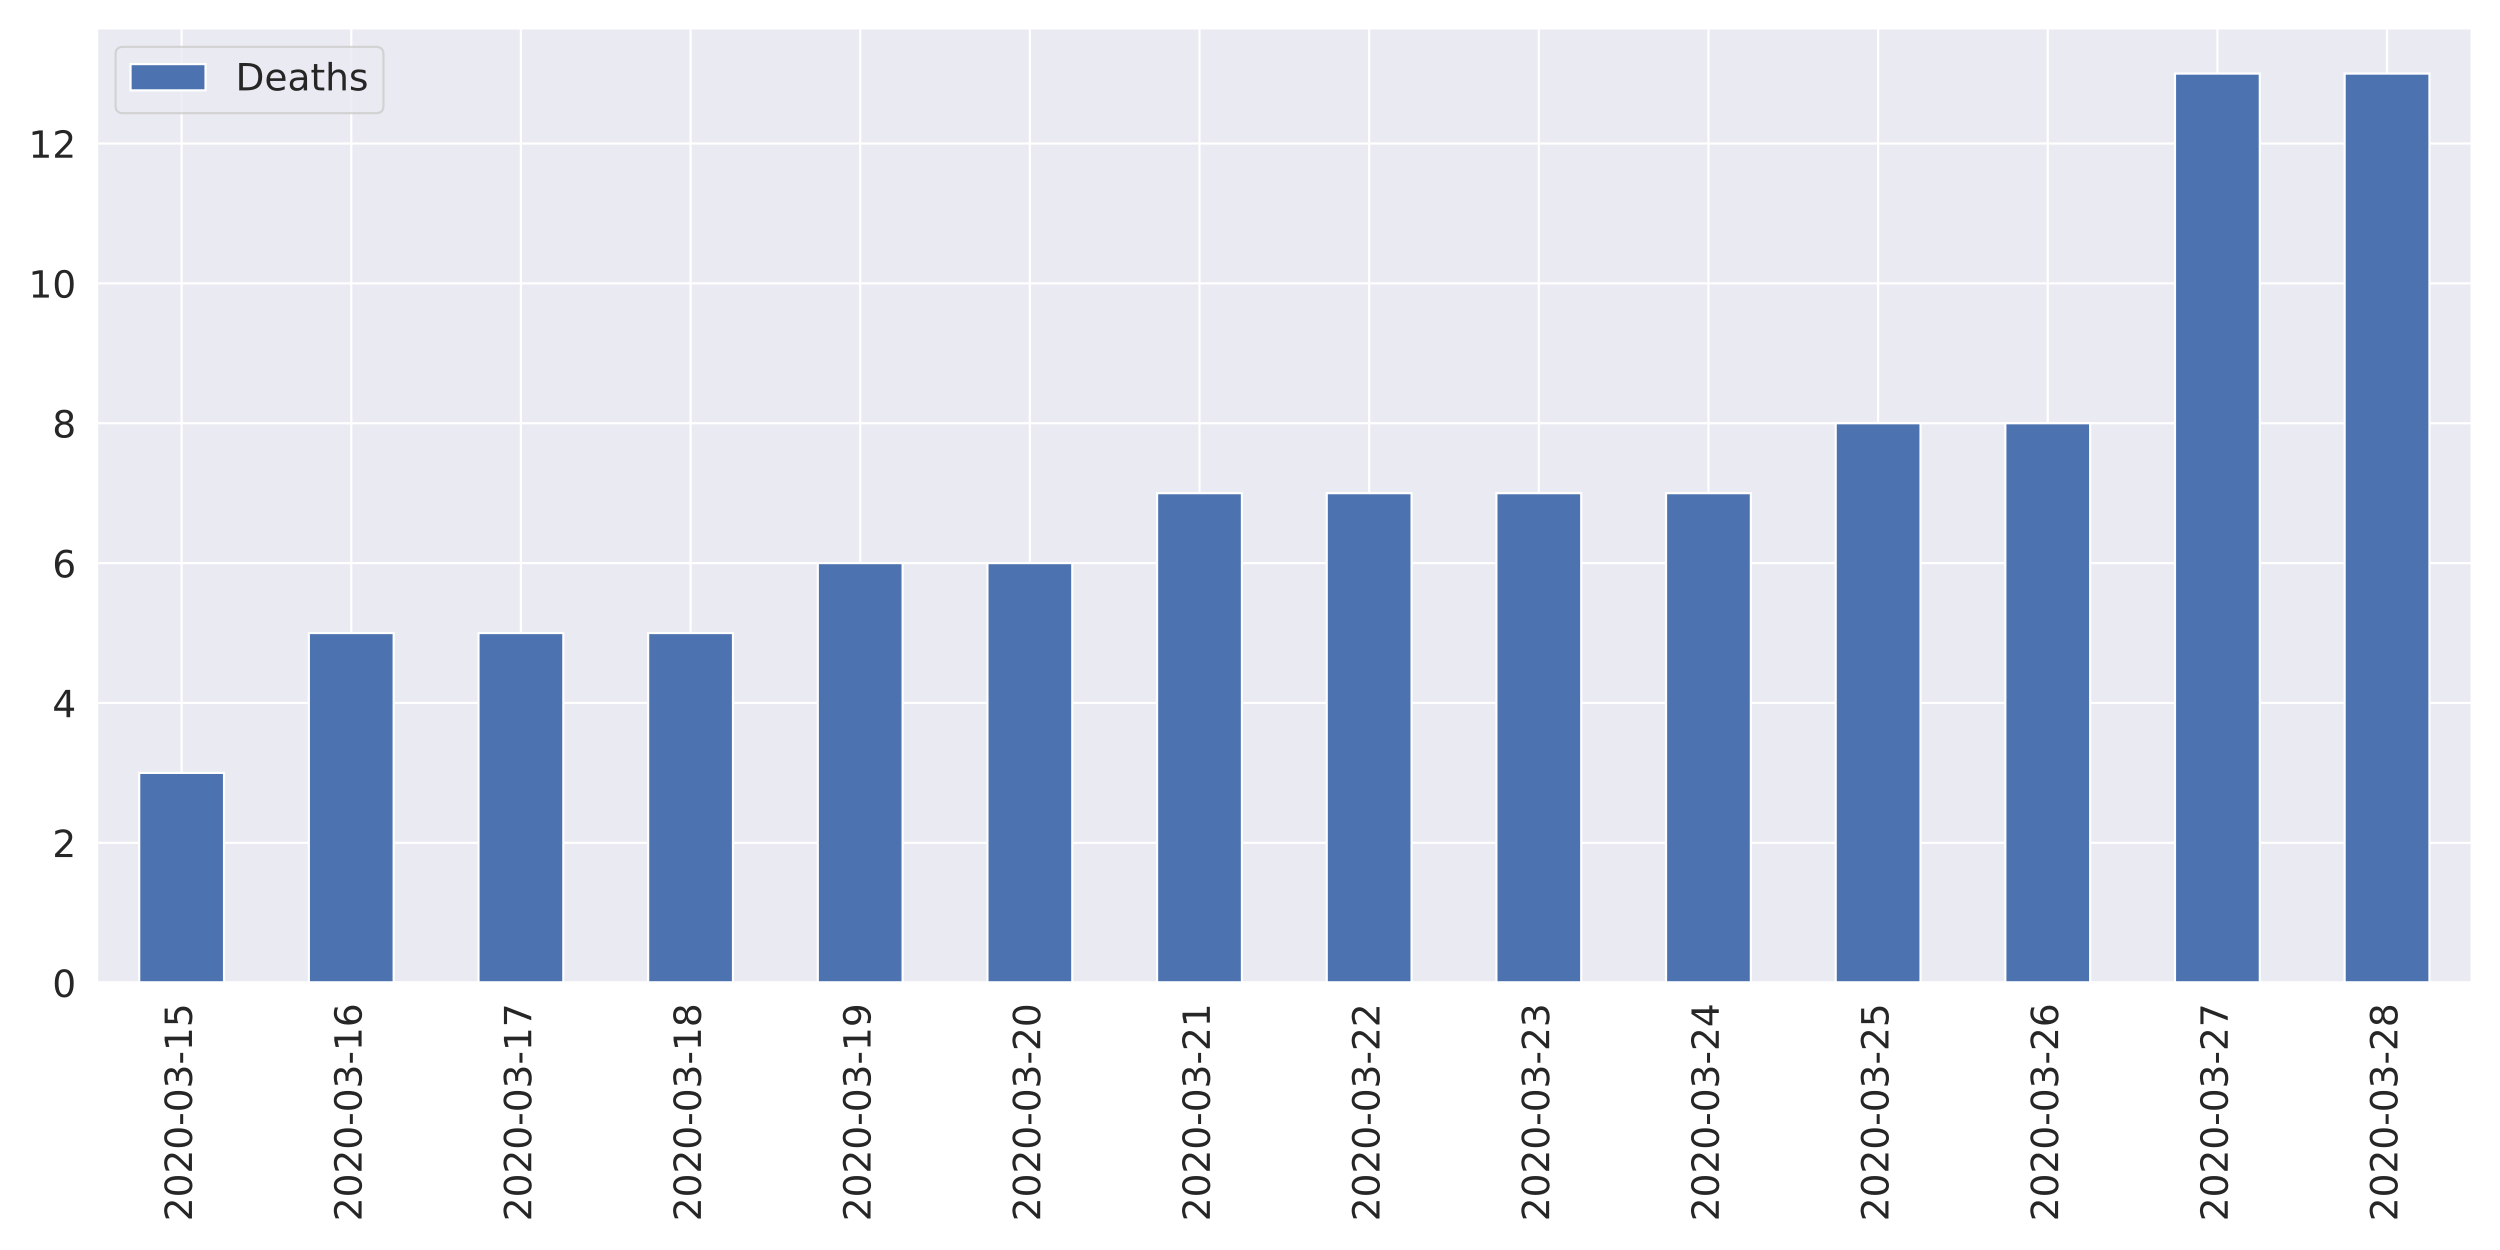
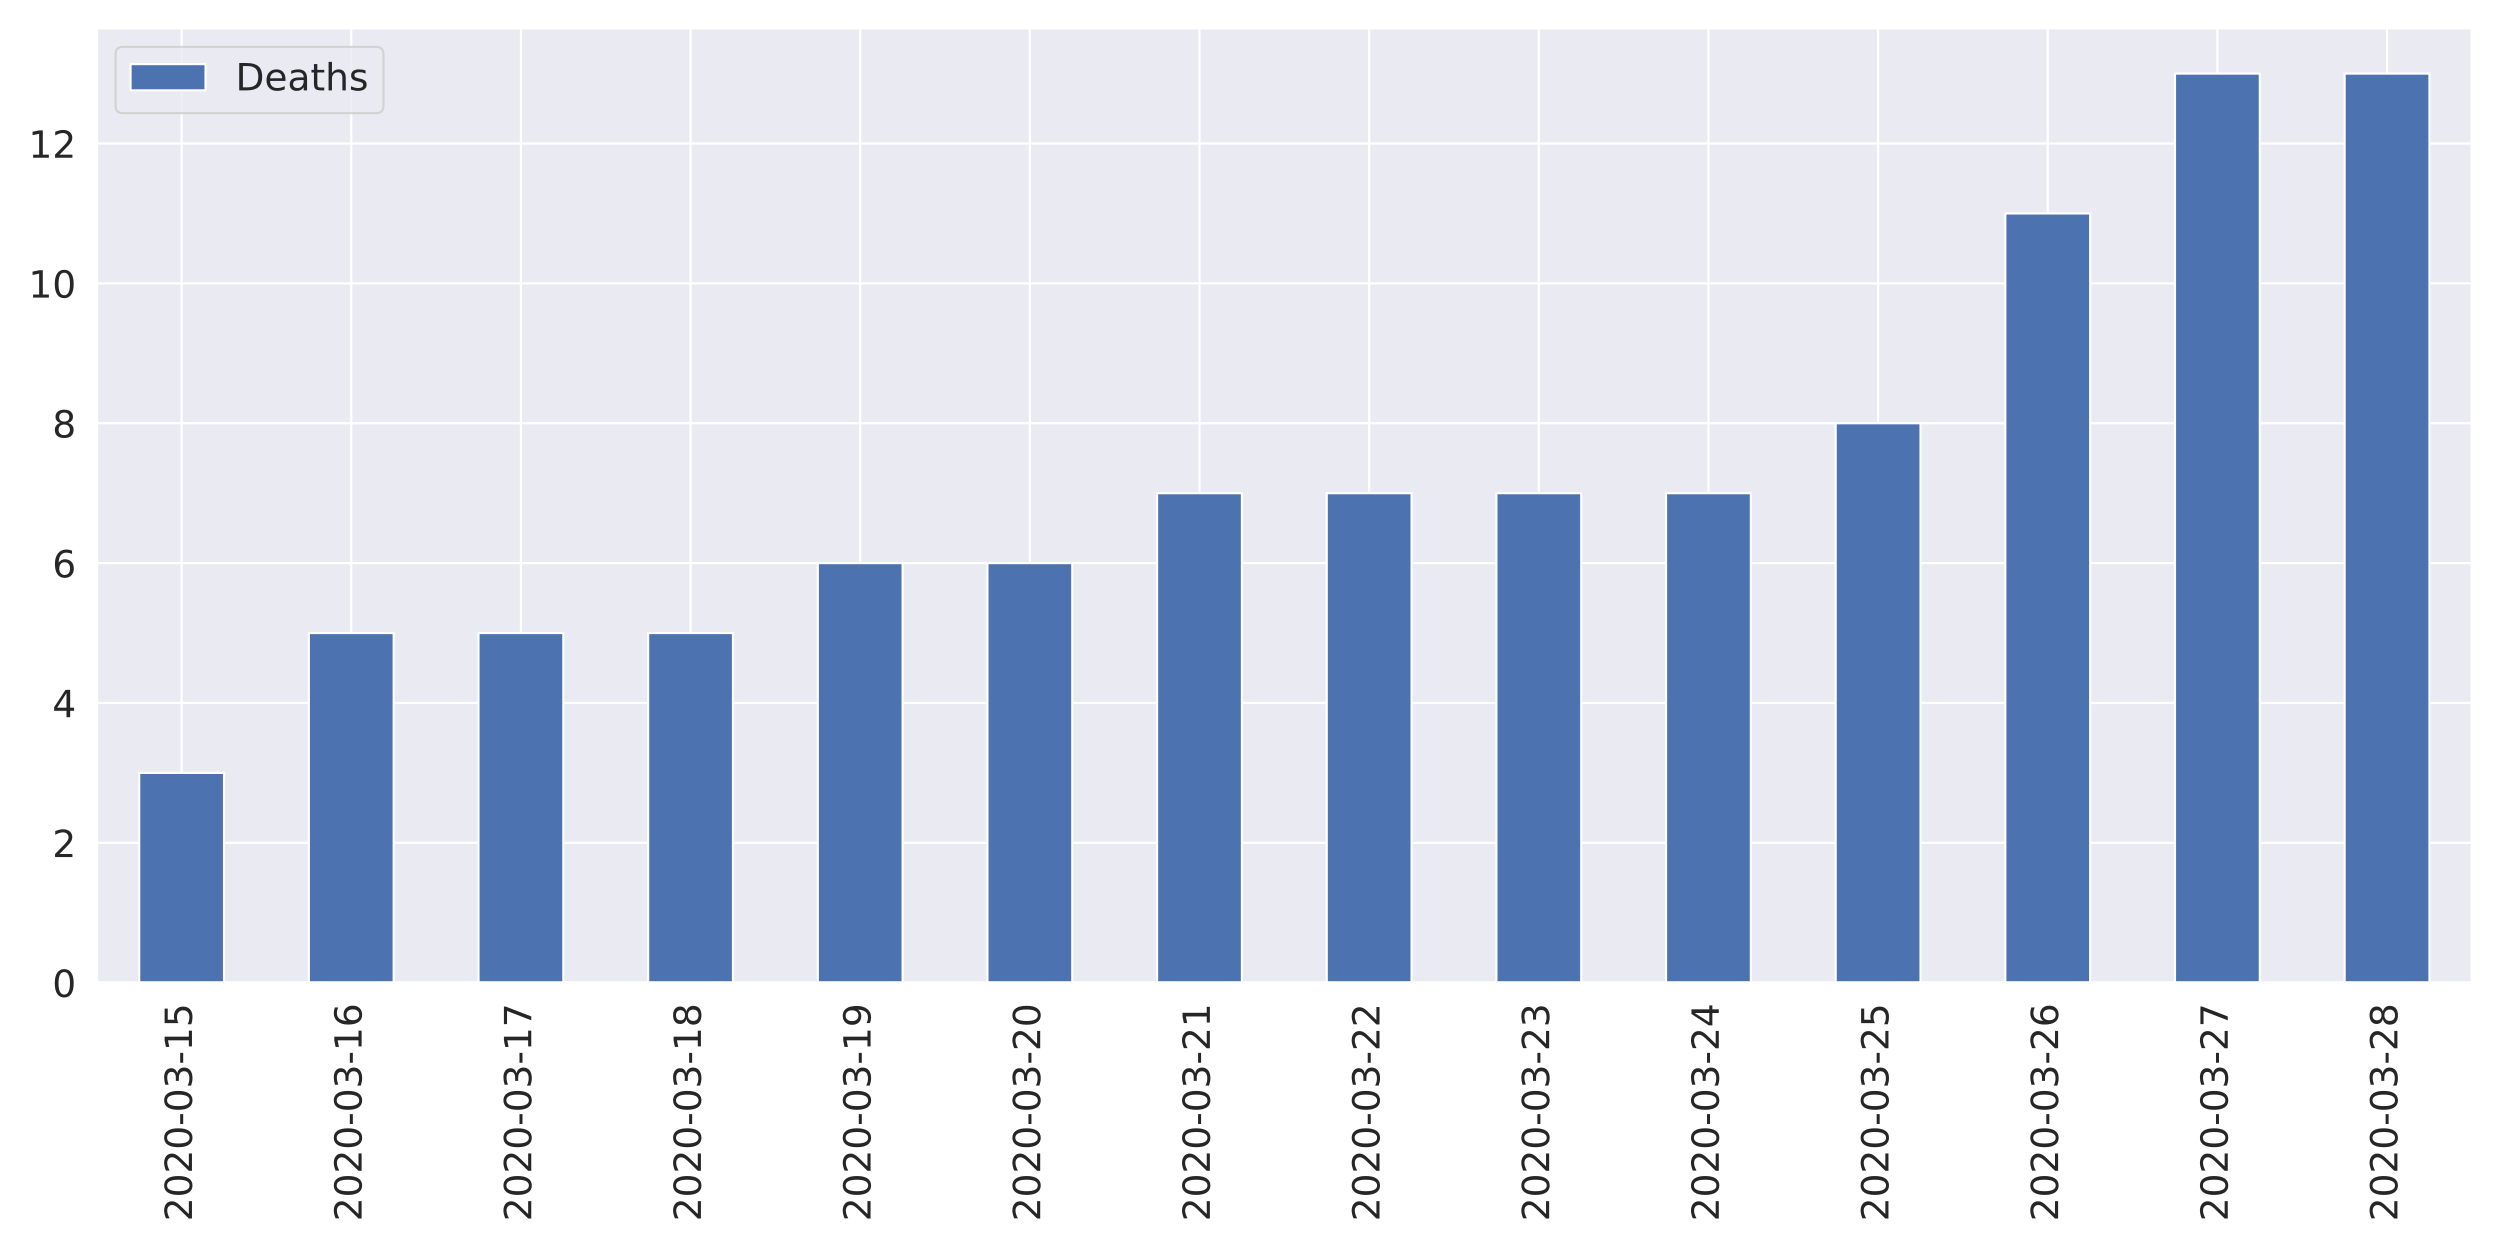
<svg xmlns="http://www.w3.org/2000/svg" xmlns:xlink="http://www.w3.org/1999/xlink" height="576pt" version="1.1" viewBox="0 0 1152 576" width="1152pt">
  <defs>
    <style type="text/css">
*{stroke-linecap:butt;stroke-linejoin:round;}
  </style>
  </defs>
  <g id="figure_1">
    <g id="patch_1">
      <path d="M 0 576  L 1152 576  L 1152 0  L 0 0  z " style="fill:#ffffff;" />
    </g>
    <g id="axes_1">
      <g id="patch_2">
        <path d="M 44.6 452.83  L 1139.04 452.83  L 1139.04 12.96  L 44.6 12.96  z " style="fill:#eaeaf2;" />
      </g>
      <g id="matplotlib.axis_1">
        <g id="xtick_1">
          <g id="line2d_1">
            <path clip-path="url(#pf73f8ee75b)" d="M 83.687 452.83  L 83.687 12.96  " style="fill:none;stroke:#ffffff;stroke-linecap:round;" />
          </g>
          <g id="text_1">
            <defs>
              <path d="M 19.188 8.297  L 53.609 8.297  L 53.609 0  L 7.328 0  L 7.328 8.297  Q 12.938 14.109 22.625 23.891  Q 32.328 33.688 34.812 36.531  Q 39.547 41.844 41.422 45.531  Q 43.312 49.219 43.312 52.781  Q 43.312 58.594 39.234 62.25  Q 35.156 65.922 28.609 65.922  Q 23.969 65.922 18.812 64.312  Q 13.672 62.703 7.812 59.422  L 7.812 69.391  Q 13.766 71.781 18.938 73  Q 24.125 74.219 28.422 74.219  Q 39.75 74.219 46.484 68.547  Q 53.219 62.891 53.219 53.422  Q 53.219 48.922 51.531 44.891  Q 49.859 40.875 45.406 35.406  Q 44.188 33.984 37.641 27.219  Q 31.109 20.453 19.188 8.297  z " id="DejaVuSans-50" />
              <path d="M 31.781 66.406  Q 24.172 66.406 20.328 58.906  Q 16.5 51.422 16.5 36.375  Q 16.5 21.391 20.328 13.891  Q 24.172 6.391 31.781 6.391  Q 39.453 6.391 43.281 13.891  Q 47.125 21.391 47.125 36.375  Q 47.125 51.422 43.281 58.906  Q 39.453 66.406 31.781 66.406  z M 31.781 74.219  Q 44.047 74.219 50.516 64.516  Q 56.984 54.828 56.984 36.375  Q 56.984 17.969 50.516 8.266  Q 44.047 -1.422 31.781 -1.422  Q 19.531 -1.422 13.062 8.266  Q 6.594 17.969 6.594 36.375  Q 6.594 54.828 13.062 64.516  Q 19.531 74.219 31.781 74.219  z " id="DejaVuSans-48" />
              <path d="M 4.891 31.391  L 31.203 31.391  L 31.203 23.391  L 4.891 23.391  z " id="DejaVuSans-45" />
              <path d="M 40.578 39.312  Q 47.656 37.797 51.625 33  Q 55.609 28.219 55.609 21.188  Q 55.609 10.406 48.188 4.484  Q 40.766 -1.422 27.094 -1.422  Q 22.516 -1.422 17.656 -0.516  Q 12.797 0.391 7.625 2.203  L 7.625 11.719  Q 11.719 9.328 16.594 8.109  Q 21.484 6.891 26.812 6.891  Q 36.078 6.891 40.938 10.547  Q 45.797 14.203 45.797 21.188  Q 45.797 27.641 41.281 31.266  Q 36.766 34.906 28.719 34.906  L 20.219 34.906  L 20.219 43.016  L 29.109 43.016  Q 36.375 43.016 40.234 45.922  Q 44.094 48.828 44.094 54.297  Q 44.094 59.906 40.109 62.906  Q 36.141 65.922 28.719 65.922  Q 24.656 65.922 20.016 65.031  Q 15.375 64.156 9.812 62.312  L 9.812 71.094  Q 15.438 72.656 20.344 73.438  Q 25.25 74.219 29.594 74.219  Q 40.828 74.219 47.359 69.109  Q 53.906 64.016 53.906 55.328  Q 53.906 49.266 50.438 45.094  Q 46.969 40.922 40.578 39.312  z " id="DejaVuSans-51" />
              <path d="M 12.406 8.297  L 28.516 8.297  L 28.516 63.922  L 10.984 60.406  L 10.984 69.391  L 28.422 72.906  L 38.281 72.906  L 38.281 8.297  L 54.391 8.297  L 54.391 0  L 12.406 0  z " id="DejaVuSans-49" />
              <path d="M 10.797 72.906  L 49.516 72.906  L 49.516 64.594  L 19.828 64.594  L 19.828 46.734  Q 21.969 47.469 24.109 47.828  Q 26.266 48.188 28.422 48.188  Q 40.625 48.188 47.75 41.5  Q 54.891 34.812 54.891 23.391  Q 54.891 11.625 47.562 5.094  Q 40.234 -1.422 26.906 -1.422  Q 22.312 -1.422 17.547 -0.641  Q 12.797 0.141 7.719 1.703  L 7.719 11.625  Q 12.109 9.234 16.797 8.062  Q 21.484 6.891 26.703 6.891  Q 35.156 6.891 40.078 11.328  Q 45.016 15.766 45.016 23.391  Q 45.016 31 40.078 35.438  Q 35.156 39.891 26.703 39.891  Q 22.75 39.891 18.812 39.016  Q 14.891 38.141 10.797 36.281  z " id="DejaVuSans-53" />
            </defs>
            <g style="fill:#262626;" transform="translate(88.45534 562.7538)rotate(-90)scale(0.1728 -0.1728)">
              <use xlink:href="#DejaVuSans-50" />
              <use x="63.623" xlink:href="#DejaVuSans-48" />
              <use x="127.246" xlink:href="#DejaVuSans-50" />
              <use x="190.869" xlink:href="#DejaVuSans-48" />
              <use x="254.492" xlink:href="#DejaVuSans-45" />
              <use x="290.576" xlink:href="#DejaVuSans-48" />
              <use x="354.199" xlink:href="#DejaVuSans-51" />
              <use x="417.822" xlink:href="#DejaVuSans-45" />
              <use x="453.906" xlink:href="#DejaVuSans-49" />
              <use x="517.529" xlink:href="#DejaVuSans-53" />
            </g>
          </g>
        </g>
        <g id="xtick_2">
          <g id="line2d_2">
            <path clip-path="url(#pf73f8ee75b)" d="M 161.861 452.83  L 161.861 12.96  " style="fill:none;stroke:#ffffff;stroke-linecap:round;" />
          </g>
          <g id="text_2">
            <defs>
              <path d="M 33.016 40.375  Q 26.375 40.375 22.484 35.828  Q 18.609 31.297 18.609 23.391  Q 18.609 15.531 22.484 10.953  Q 26.375 6.391 33.016 6.391  Q 39.656 6.391 43.531 10.953  Q 47.406 15.531 47.406 23.391  Q 47.406 31.297 43.531 35.828  Q 39.656 40.375 33.016 40.375  z M 52.594 71.297  L 52.594 62.312  Q 48.875 64.062 45.094 64.984  Q 41.312 65.922 37.594 65.922  Q 27.828 65.922 22.672 59.328  Q 17.531 52.734 16.797 39.406  Q 19.672 43.656 24.016 45.922  Q 28.375 48.188 33.594 48.188  Q 44.578 48.188 50.953 41.516  Q 57.328 34.859 57.328 23.391  Q 57.328 12.156 50.688 5.359  Q 44.047 -1.422 33.016 -1.422  Q 20.359 -1.422 13.672 8.266  Q 6.984 17.969 6.984 36.375  Q 6.984 53.656 15.188 63.938  Q 23.391 74.219 37.203 74.219  Q 40.922 74.219 44.703 73.484  Q 48.484 72.75 52.594 71.297  z " id="DejaVuSans-54" />
            </defs>
            <g style="fill:#262626;" transform="translate(166.6296 562.7538)rotate(-90)scale(0.1728 -0.1728)">
              <use xlink:href="#DejaVuSans-50" />
              <use x="63.623" xlink:href="#DejaVuSans-48" />
              <use x="127.246" xlink:href="#DejaVuSans-50" />
              <use x="190.869" xlink:href="#DejaVuSans-48" />
              <use x="254.492" xlink:href="#DejaVuSans-45" />
              <use x="290.576" xlink:href="#DejaVuSans-48" />
              <use x="354.199" xlink:href="#DejaVuSans-51" />
              <use x="417.822" xlink:href="#DejaVuSans-45" />
              <use x="453.906" xlink:href="#DejaVuSans-49" />
              <use x="517.529" xlink:href="#DejaVuSans-54" />
            </g>
          </g>
        </g>
        <g id="xtick_3">
          <g id="line2d_3">
            <path clip-path="url(#pf73f8ee75b)" d="M 240.036 452.83  L 240.036 12.96  " style="fill:none;stroke:#ffffff;stroke-linecap:round;" />
          </g>
          <g id="text_3">
            <defs>
              <path d="M 8.203 72.906  L 55.078 72.906  L 55.078 68.703  L 28.609 0  L 18.312 0  L 43.219 64.594  L 8.203 64.594  z " id="DejaVuSans-55" />
            </defs>
            <g style="fill:#262626;" transform="translate(244.8039 562.7538)rotate(-90)scale(0.1728 -0.1728)">
              <use xlink:href="#DejaVuSans-50" />
              <use x="63.623" xlink:href="#DejaVuSans-48" />
              <use x="127.246" xlink:href="#DejaVuSans-50" />
              <use x="190.869" xlink:href="#DejaVuSans-48" />
              <use x="254.492" xlink:href="#DejaVuSans-45" />
              <use x="290.576" xlink:href="#DejaVuSans-48" />
              <use x="354.199" xlink:href="#DejaVuSans-51" />
              <use x="417.822" xlink:href="#DejaVuSans-45" />
              <use x="453.906" xlink:href="#DejaVuSans-49" />
              <use x="517.529" xlink:href="#DejaVuSans-55" />
            </g>
          </g>
        </g>
        <g id="xtick_4">
          <g id="line2d_4">
            <path clip-path="url(#pf73f8ee75b)" d="M 318.21 452.83  L 318.21 12.96  " style="fill:none;stroke:#ffffff;stroke-linecap:round;" />
          </g>
          <g id="text_4">
            <defs>
              <path d="M 31.781 34.625  Q 24.75 34.625 20.719 30.859  Q 16.703 27.094 16.703 20.516  Q 16.703 13.922 20.719 10.156  Q 24.75 6.391 31.781 6.391  Q 38.812 6.391 42.859 10.172  Q 46.922 13.969 46.922 20.516  Q 46.922 27.094 42.891 30.859  Q 38.875 34.625 31.781 34.625  z M 21.922 38.812  Q 15.578 40.375 12.031 44.719  Q 8.5 49.078 8.5 55.328  Q 8.5 64.062 14.719 69.141  Q 20.953 74.219 31.781 74.219  Q 42.672 74.219 48.875 69.141  Q 55.078 64.062 55.078 55.328  Q 55.078 49.078 51.531 44.719  Q 48 40.375 41.703 38.812  Q 48.828 37.156 52.797 32.312  Q 56.781 27.484 56.781 20.516  Q 56.781 9.906 50.312 4.234  Q 43.844 -1.422 31.781 -1.422  Q 19.734 -1.422 13.25 4.234  Q 6.781 9.906 6.781 20.516  Q 6.781 27.484 10.781 32.312  Q 14.797 37.156 21.922 38.812  z M 18.312 54.391  Q 18.312 48.734 21.844 45.562  Q 25.391 42.391 31.781 42.391  Q 38.141 42.391 41.719 45.562  Q 45.312 48.734 45.312 54.391  Q 45.312 60.062 41.719 63.234  Q 38.141 66.406 31.781 66.406  Q 25.391 66.406 21.844 63.234  Q 18.312 60.062 18.312 54.391  z " id="DejaVuSans-56" />
            </defs>
            <g style="fill:#262626;" transform="translate(322.9782 562.7538)rotate(-90)scale(0.1728 -0.1728)">
              <use xlink:href="#DejaVuSans-50" />
              <use x="63.623" xlink:href="#DejaVuSans-48" />
              <use x="127.246" xlink:href="#DejaVuSans-50" />
              <use x="190.869" xlink:href="#DejaVuSans-48" />
              <use x="254.492" xlink:href="#DejaVuSans-45" />
              <use x="290.576" xlink:href="#DejaVuSans-48" />
              <use x="354.199" xlink:href="#DejaVuSans-51" />
              <use x="417.822" xlink:href="#DejaVuSans-45" />
              <use x="453.906" xlink:href="#DejaVuSans-49" />
              <use x="517.529" xlink:href="#DejaVuSans-56" />
            </g>
          </g>
        </g>
        <g id="xtick_5">
          <g id="line2d_5">
            <path clip-path="url(#pf73f8ee75b)" d="M 396.384 452.83  L 396.384 12.96  " style="fill:none;stroke:#ffffff;stroke-linecap:round;" />
          </g>
          <g id="text_5">
            <defs>
              <path d="M 10.984 1.516  L 10.984 10.5  Q 14.703 8.734 18.5 7.812  Q 22.312 6.891 25.984 6.891  Q 35.75 6.891 40.891 13.453  Q 46.047 20.016 46.781 33.406  Q 43.953 29.203 39.594 26.953  Q 35.25 24.703 29.984 24.703  Q 19.047 24.703 12.672 31.312  Q 6.297 37.938 6.297 49.422  Q 6.297 60.641 12.938 67.422  Q 19.578 74.219 30.609 74.219  Q 43.266 74.219 49.922 64.516  Q 56.594 54.828 56.594 36.375  Q 56.594 19.141 48.406 8.859  Q 40.234 -1.422 26.422 -1.422  Q 22.703 -1.422 18.891 -0.688  Q 15.094 0.047 10.984 1.516  z M 30.609 32.422  Q 37.25 32.422 41.125 36.953  Q 45.016 41.5 45.016 49.422  Q 45.016 57.281 41.125 61.844  Q 37.25 66.406 30.609 66.406  Q 23.969 66.406 20.094 61.844  Q 16.219 57.281 16.219 49.422  Q 16.219 41.5 20.094 36.953  Q 23.969 32.422 30.609 32.422  z " id="DejaVuSans-57" />
            </defs>
            <g style="fill:#262626;" transform="translate(401.1525 562.7538)rotate(-90)scale(0.1728 -0.1728)">
              <use xlink:href="#DejaVuSans-50" />
              <use x="63.623" xlink:href="#DejaVuSans-48" />
              <use x="127.246" xlink:href="#DejaVuSans-50" />
              <use x="190.869" xlink:href="#DejaVuSans-48" />
              <use x="254.492" xlink:href="#DejaVuSans-45" />
              <use x="290.576" xlink:href="#DejaVuSans-48" />
              <use x="354.199" xlink:href="#DejaVuSans-51" />
              <use x="417.822" xlink:href="#DejaVuSans-45" />
              <use x="453.906" xlink:href="#DejaVuSans-49" />
              <use x="517.529" xlink:href="#DejaVuSans-57" />
            </g>
          </g>
        </g>
        <g id="xtick_6">
          <g id="line2d_6">
            <path clip-path="url(#pf73f8ee75b)" d="M 474.559 452.83  L 474.559 12.96  " style="fill:none;stroke:#ffffff;stroke-linecap:round;" />
          </g>
          <g id="text_6">
            <g style="fill:#262626;" transform="translate(479.3268 562.7538)rotate(-90)scale(0.1728 -0.1728)">
              <use xlink:href="#DejaVuSans-50" />
              <use x="63.623" xlink:href="#DejaVuSans-48" />
              <use x="127.246" xlink:href="#DejaVuSans-50" />
              <use x="190.869" xlink:href="#DejaVuSans-48" />
              <use x="254.492" xlink:href="#DejaVuSans-45" />
              <use x="290.576" xlink:href="#DejaVuSans-48" />
              <use x="354.199" xlink:href="#DejaVuSans-51" />
              <use x="417.822" xlink:href="#DejaVuSans-45" />
              <use x="453.906" xlink:href="#DejaVuSans-50" />
              <use x="517.529" xlink:href="#DejaVuSans-48" />
            </g>
          </g>
        </g>
        <g id="xtick_7">
          <g id="line2d_7">
            <path clip-path="url(#pf73f8ee75b)" d="M 552.733 452.83  L 552.733 12.96  " style="fill:none;stroke:#ffffff;stroke-linecap:round;" />
          </g>
          <g id="text_7">
            <g style="fill:#262626;" transform="translate(557.5011 562.7538)rotate(-90)scale(0.1728 -0.1728)">
              <use xlink:href="#DejaVuSans-50" />
              <use x="63.623" xlink:href="#DejaVuSans-48" />
              <use x="127.246" xlink:href="#DejaVuSans-50" />
              <use x="190.869" xlink:href="#DejaVuSans-48" />
              <use x="254.492" xlink:href="#DejaVuSans-45" />
              <use x="290.576" xlink:href="#DejaVuSans-48" />
              <use x="354.199" xlink:href="#DejaVuSans-51" />
              <use x="417.822" xlink:href="#DejaVuSans-45" />
              <use x="453.906" xlink:href="#DejaVuSans-50" />
              <use x="517.529" xlink:href="#DejaVuSans-49" />
            </g>
          </g>
        </g>
        <g id="xtick_8">
          <g id="line2d_8">
            <path clip-path="url(#pf73f8ee75b)" d="M 630.907 452.83  L 630.907 12.96  " style="fill:none;stroke:#ffffff;stroke-linecap:round;" />
          </g>
          <g id="text_8">
            <g style="fill:#262626;" transform="translate(635.6753 562.7538)rotate(-90)scale(0.1728 -0.1728)">
              <use xlink:href="#DejaVuSans-50" />
              <use x="63.623" xlink:href="#DejaVuSans-48" />
              <use x="127.246" xlink:href="#DejaVuSans-50" />
              <use x="190.869" xlink:href="#DejaVuSans-48" />
              <use x="254.492" xlink:href="#DejaVuSans-45" />
              <use x="290.576" xlink:href="#DejaVuSans-48" />
              <use x="354.199" xlink:href="#DejaVuSans-51" />
              <use x="417.822" xlink:href="#DejaVuSans-45" />
              <use x="453.906" xlink:href="#DejaVuSans-50" />
              <use x="517.529" xlink:href="#DejaVuSans-50" />
            </g>
          </g>
        </g>
        <g id="xtick_9">
          <g id="line2d_9">
            <path clip-path="url(#pf73f8ee75b)" d="M 709.081 452.83  L 709.081 12.96  " style="fill:none;stroke:#ffffff;stroke-linecap:round;" />
          </g>
          <g id="text_9">
            <g style="fill:#262626;" transform="translate(713.8496 562.7538)rotate(-90)scale(0.1728 -0.1728)">
              <use xlink:href="#DejaVuSans-50" />
              <use x="63.623" xlink:href="#DejaVuSans-48" />
              <use x="127.246" xlink:href="#DejaVuSans-50" />
              <use x="190.869" xlink:href="#DejaVuSans-48" />
              <use x="254.492" xlink:href="#DejaVuSans-45" />
              <use x="290.576" xlink:href="#DejaVuSans-48" />
              <use x="354.199" xlink:href="#DejaVuSans-51" />
              <use x="417.822" xlink:href="#DejaVuSans-45" />
              <use x="453.906" xlink:href="#DejaVuSans-50" />
              <use x="517.529" xlink:href="#DejaVuSans-51" />
            </g>
          </g>
        </g>
        <g id="xtick_10">
          <g id="line2d_10">
            <path clip-path="url(#pf73f8ee75b)" d="M 787.256 452.83  L 787.256 12.96  " style="fill:none;stroke:#ffffff;stroke-linecap:round;" />
          </g>
          <g id="text_10">
            <defs>
              <path d="M 37.797 64.312  L 12.891 25.391  L 37.797 25.391  z M 35.203 72.906  L 47.609 72.906  L 47.609 25.391  L 58.016 25.391  L 58.016 17.188  L 47.609 17.188  L 47.609 0  L 37.797 0  L 37.797 17.188  L 4.891 17.188  L 4.891 26.703  z " id="DejaVuSans-52" />
            </defs>
            <g style="fill:#262626;" transform="translate(792.0239 562.7538)rotate(-90)scale(0.1728 -0.1728)">
              <use xlink:href="#DejaVuSans-50" />
              <use x="63.623" xlink:href="#DejaVuSans-48" />
              <use x="127.246" xlink:href="#DejaVuSans-50" />
              <use x="190.869" xlink:href="#DejaVuSans-48" />
              <use x="254.492" xlink:href="#DejaVuSans-45" />
              <use x="290.576" xlink:href="#DejaVuSans-48" />
              <use x="354.199" xlink:href="#DejaVuSans-51" />
              <use x="417.822" xlink:href="#DejaVuSans-45" />
              <use x="453.906" xlink:href="#DejaVuSans-50" />
              <use x="517.529" xlink:href="#DejaVuSans-52" />
            </g>
          </g>
        </g>
        <g id="xtick_11">
          <g id="line2d_11">
            <path clip-path="url(#pf73f8ee75b)" d="M 865.43 452.83  L 865.43 12.96  " style="fill:none;stroke:#ffffff;stroke-linecap:round;" />
          </g>
          <g id="text_11">
            <g style="fill:#262626;" transform="translate(870.1982 562.7538)rotate(-90)scale(0.1728 -0.1728)">
              <use xlink:href="#DejaVuSans-50" />
              <use x="63.623" xlink:href="#DejaVuSans-48" />
              <use x="127.246" xlink:href="#DejaVuSans-50" />
              <use x="190.869" xlink:href="#DejaVuSans-48" />
              <use x="254.492" xlink:href="#DejaVuSans-45" />
              <use x="290.576" xlink:href="#DejaVuSans-48" />
              <use x="354.199" xlink:href="#DejaVuSans-51" />
              <use x="417.822" xlink:href="#DejaVuSans-45" />
              <use x="453.906" xlink:href="#DejaVuSans-50" />
              <use x="517.529" xlink:href="#DejaVuSans-53" />
            </g>
          </g>
        </g>
        <g id="xtick_12">
          <g id="line2d_12">
            <path clip-path="url(#pf73f8ee75b)" d="M 943.604 452.83  L 943.604 12.96  " style="fill:none;stroke:#ffffff;stroke-linecap:round;" />
          </g>
          <g id="text_12">
            <g style="fill:#262626;" transform="translate(948.3725 562.7538)rotate(-90)scale(0.1728 -0.1728)">
              <use xlink:href="#DejaVuSans-50" />
              <use x="63.623" xlink:href="#DejaVuSans-48" />
              <use x="127.246" xlink:href="#DejaVuSans-50" />
              <use x="190.869" xlink:href="#DejaVuSans-48" />
              <use x="254.492" xlink:href="#DejaVuSans-45" />
              <use x="290.576" xlink:href="#DejaVuSans-48" />
              <use x="354.199" xlink:href="#DejaVuSans-51" />
              <use x="417.822" xlink:href="#DejaVuSans-45" />
              <use x="453.906" xlink:href="#DejaVuSans-50" />
              <use x="517.529" xlink:href="#DejaVuSans-54" />
            </g>
          </g>
        </g>
        <g id="xtick_13">
          <g id="line2d_13">
            <path clip-path="url(#pf73f8ee75b)" d="M 1021.779 452.83  L 1021.779 12.96  " style="fill:none;stroke:#ffffff;stroke-linecap:round;" />
          </g>
          <g id="text_13">
            <g style="fill:#262626;" transform="translate(1026.547 562.7538)rotate(-90)scale(0.1728 -0.1728)">
              <use xlink:href="#DejaVuSans-50" />
              <use x="63.623" xlink:href="#DejaVuSans-48" />
              <use x="127.246" xlink:href="#DejaVuSans-50" />
              <use x="190.869" xlink:href="#DejaVuSans-48" />
              <use x="254.492" xlink:href="#DejaVuSans-45" />
              <use x="290.576" xlink:href="#DejaVuSans-48" />
              <use x="354.199" xlink:href="#DejaVuSans-51" />
              <use x="417.822" xlink:href="#DejaVuSans-45" />
              <use x="453.906" xlink:href="#DejaVuSans-50" />
              <use x="517.529" xlink:href="#DejaVuSans-55" />
            </g>
          </g>
        </g>
        <g id="xtick_14">
          <g id="line2d_14">
            <path clip-path="url(#pf73f8ee75b)" d="M 1099.953 452.83  L 1099.953 12.96  " style="fill:none;stroke:#ffffff;stroke-linecap:round;" />
          </g>
          <g id="text_14">
            <g style="fill:#262626;" transform="translate(1104.721 562.7538)rotate(-90)scale(0.1728 -0.1728)">
              <use xlink:href="#DejaVuSans-50" />
              <use x="63.623" xlink:href="#DejaVuSans-48" />
              <use x="127.246" xlink:href="#DejaVuSans-50" />
              <use x="190.869" xlink:href="#DejaVuSans-48" />
              <use x="254.492" xlink:href="#DejaVuSans-45" />
              <use x="290.576" xlink:href="#DejaVuSans-48" />
              <use x="354.199" xlink:href="#DejaVuSans-51" />
              <use x="417.822" xlink:href="#DejaVuSans-45" />
              <use x="453.906" xlink:href="#DejaVuSans-50" />
              <use x="517.529" xlink:href="#DejaVuSans-56" />
            </g>
          </g>
        </g>
      </g>
      <g id="matplotlib.axis_2">
        <g id="ytick_1">
          <g id="line2d_15">
            <path clip-path="url(#pf73f8ee75b)" d="M 44.6 452.83  L 1139.04 452.83  " style="fill:none;stroke:#ffffff;stroke-linecap:round;" />
          </g>
          <g id="text_15">
            <g style="fill:#262626;" transform="translate(24.1056 459.3951)scale(0.1728 -0.1728)">
              <use xlink:href="#DejaVuSans-48" />
            </g>
          </g>
        </g>
        <g id="ytick_2">
          <g id="line2d_16">
            <path clip-path="url(#pf73f8ee75b)" d="M 44.6 388.38  L 1139.04 388.38  " style="fill:none;stroke:#ffffff;stroke-linecap:round;" />
          </g>
          <g id="text_16">
            <g style="fill:#262626;" transform="translate(24.1056 394.9452)scale(0.1728 -0.1728)">
              <use xlink:href="#DejaVuSans-50" />
            </g>
          </g>
        </g>
        <g id="ytick_3">
          <g id="line2d_17">
            <path clip-path="url(#pf73f8ee75b)" d="M 44.6 323.93  L 1139.04 323.93  " style="fill:none;stroke:#ffffff;stroke-linecap:round;" />
          </g>
          <g id="text_17">
            <g style="fill:#262626;" transform="translate(24.1056 330.4954)scale(0.1728 -0.1728)">
              <use xlink:href="#DejaVuSans-52" />
            </g>
          </g>
        </g>
        <g id="ytick_4">
          <g id="line2d_18">
            <path clip-path="url(#pf73f8ee75b)" d="M 44.6 259.481  L 1139.04 259.481  " style="fill:none;stroke:#ffffff;stroke-linecap:round;" />
          </g>
          <g id="text_18">
            <g style="fill:#262626;" transform="translate(24.1056 266.0456)scale(0.1728 -0.1728)">
              <use xlink:href="#DejaVuSans-54" />
            </g>
          </g>
        </g>
        <g id="ytick_5">
          <g id="line2d_19">
            <path clip-path="url(#pf73f8ee75b)" d="M 44.6 195.031  L 1139.04 195.031  " style="fill:none;stroke:#ffffff;stroke-linecap:round;" />
          </g>
          <g id="text_19">
            <g style="fill:#262626;" transform="translate(24.1056 201.5958)scale(0.1728 -0.1728)">
              <use xlink:href="#DejaVuSans-56" />
            </g>
          </g>
        </g>
        <g id="ytick_6">
          <g id="line2d_20">
            <path clip-path="url(#pf73f8ee75b)" d="M 44.6 130.581  L 1139.04 130.581  " style="fill:none;stroke:#ffffff;stroke-linecap:round;" />
          </g>
          <g id="text_20">
            <g style="fill:#262626;" transform="translate(13.1112 137.146)scale(0.1728 -0.1728)">
              <use xlink:href="#DejaVuSans-49" />
              <use x="63.623" xlink:href="#DejaVuSans-48" />
            </g>
          </g>
        </g>
        <g id="ytick_7">
          <g id="line2d_21">
            <path clip-path="url(#pf73f8ee75b)" d="M 44.6 66.131  L 1139.04 66.131  " style="fill:none;stroke:#ffffff;stroke-linecap:round;" />
          </g>
          <g id="text_21">
            <g style="fill:#262626;" transform="translate(13.1112 72.69615)scale(0.1728 -0.1728)">
              <use xlink:href="#DejaVuSans-49" />
              <use x="63.623" xlink:href="#DejaVuSans-50" />
            </g>
          </g>
        </g>
      </g>
      <g id="patch_3">
        <path clip-path="url(#pf73f8ee75b)" d="M 64.144 452.83  L 103.231 452.83  L 103.231 356.155  L 64.144 356.155  z " style="fill:#4c72b0;stroke:#ffffff;stroke-linejoin:miter;" />
      </g>
      <g id="patch_4">
        <path clip-path="url(#pf73f8ee75b)" d="M 142.318 452.83  L 181.405 452.83  L 181.405 291.705  L 142.318 291.705  z " style="fill:#4c72b0;stroke:#ffffff;stroke-linejoin:miter;" />
      </g>
      <g id="patch_5">
        <path clip-path="url(#pf73f8ee75b)" d="M 220.492 452.83  L 259.579 452.83  L 259.579 291.705  L 220.492 291.705  z " style="fill:#4c72b0;stroke:#ffffff;stroke-linejoin:miter;" />
      </g>
      <g id="patch_6">
        <path clip-path="url(#pf73f8ee75b)" d="M 298.666 452.83  L 337.754 452.83  L 337.754 291.705  L 298.666 291.705  z " style="fill:#4c72b0;stroke:#ffffff;stroke-linejoin:miter;" />
      </g>
      <g id="patch_7">
        <path clip-path="url(#pf73f8ee75b)" d="M 376.841 452.83  L 415.928 452.83  L 415.928 259.481  L 376.841 259.481  z " style="fill:#4c72b0;stroke:#ffffff;stroke-linejoin:miter;" />
      </g>
      <g id="patch_8">
        <path clip-path="url(#pf73f8ee75b)" d="M 455.015 452.83  L 494.102 452.83  L 494.102 259.481  L 455.015 259.481  z " style="fill:#4c72b0;stroke:#ffffff;stroke-linejoin:miter;" />
      </g>
      <g id="patch_9">
        <path clip-path="url(#pf73f8ee75b)" d="M 533.189 452.83  L 572.276 452.83  L 572.276 227.256  L 533.189 227.256  z " style="fill:#4c72b0;stroke:#ffffff;stroke-linejoin:miter;" />
      </g>
      <g id="patch_10">
        <path clip-path="url(#pf73f8ee75b)" d="M 611.364 452.83  L 650.451 452.83  L 650.451 227.256  L 611.364 227.256  z " style="fill:#4c72b0;stroke:#ffffff;stroke-linejoin:miter;" />
      </g>
      <g id="patch_11">
        <path clip-path="url(#pf73f8ee75b)" d="M 689.538 452.83  L 728.625 452.83  L 728.625 227.256  L 689.538 227.256  z " style="fill:#4c72b0;stroke:#ffffff;stroke-linejoin:miter;" />
      </g>
      <g id="patch_12">
        <path clip-path="url(#pf73f8ee75b)" d="M 767.712 452.83  L 806.799 452.83  L 806.799 227.256  L 767.712 227.256  z " style="fill:#4c72b0;stroke:#ffffff;stroke-linejoin:miter;" />
      </g>
      <g id="patch_13">
        <path clip-path="url(#pf73f8ee75b)" d="M 845.886 452.83  L 884.974 452.83  L 884.974 195.031  L 845.886 195.031  z " style="fill:#4c72b0;stroke:#ffffff;stroke-linejoin:miter;" />
      </g>
      <g id="patch_14">
-         <path clip-path="url(#pf73f8ee75b)" d="M 924.061 452.83  L 963.148 452.83  L 963.148 195.031  L 924.061 195.031  z " style="fill:#4c72b0;stroke:#ffffff;stroke-linejoin:miter;" />
+         <path clip-path="url(#pf73f8ee75b)" d="M 924.061 452.83  L 963.148 452.83  L 963.148 98.356  L 924.061 98.356  z " style="fill:#4c72b0;stroke:#ffffff;stroke-linejoin:miter;" />
      </g>
      <g id="patch_15">
        <path clip-path="url(#pf73f8ee75b)" d="M 1002.235 452.83  L 1041.322 452.83  L 1041.322 33.906  L 1002.235 33.906  z " style="fill:#4c72b0;stroke:#ffffff;stroke-linejoin:miter;" />
      </g>
      <g id="patch_16">
        <path clip-path="url(#pf73f8ee75b)" d="M 1080.409 452.83  L 1119.496 452.83  L 1119.496 33.906  L 1080.409 33.906  z " style="fill:#4c72b0;stroke:#ffffff;stroke-linejoin:miter;" />
      </g>
      <g id="patch_17">
        <path d="M 44.6 452.83  L 44.6 12.96  " style="fill:none;stroke:#ffffff;stroke-linecap:square;stroke-linejoin:miter;stroke-width:1.25;" />
      </g>
      <g id="patch_18">
        <path d="M 1139.04 452.83  L 1139.04 12.96  " style="fill:none;stroke:#ffffff;stroke-linecap:square;stroke-linejoin:miter;stroke-width:1.25;" />
      </g>
      <g id="patch_19">
        <path d="M 44.6 452.83  L 1139.04 452.83  " style="fill:none;stroke:#ffffff;stroke-linecap:square;stroke-linejoin:miter;stroke-width:1.25;" />
      </g>
      <g id="patch_20">
        <path d="M 44.6 12.96  L 1139.04 12.96  " style="fill:none;stroke:#ffffff;stroke-linecap:square;stroke-linejoin:miter;stroke-width:1.25;" />
      </g>
      <g id="legend_1">
        <g id="patch_21">
          <path d="M 56.696 52.148  L 173.247 52.148  Q 176.703 52.148 176.703 48.692  L 176.703 25.056  Q 176.703 21.6 173.247 21.6  L 56.696 21.6  Q 53.24 21.6 53.24 25.056  L 53.24 48.692  Q 53.24 52.148 56.696 52.148  z " style="fill:#eaeaf2;opacity:0.8;stroke:#cccccc;stroke-linejoin:miter;" />
        </g>
        <g id="patch_22">
          <path d="M 60.152 41.642  L 94.712 41.642  L 94.712 29.546  L 60.152 29.546  z " style="fill:#4c72b0;stroke:#ffffff;stroke-linejoin:miter;" />
        </g>
        <g id="text_22">
          <defs>
            <path d="M 19.672 64.797  L 19.672 8.109  L 31.594 8.109  Q 46.688 8.109 53.688 14.938  Q 60.688 21.781 60.688 36.531  Q 60.688 51.172 53.688 57.984  Q 46.688 64.797 31.594 64.797  z M 9.812 72.906  L 30.078 72.906  Q 51.266 72.906 61.172 64.094  Q 71.094 55.281 71.094 36.531  Q 71.094 17.672 61.125 8.828  Q 51.172 0 30.078 0  L 9.812 0  z " id="DejaVuSans-68" />
            <path d="M 56.203 29.594  L 56.203 25.203  L 14.891 25.203  Q 15.484 15.922 20.484 11.062  Q 25.484 6.203 34.422 6.203  Q 39.594 6.203 44.453 7.469  Q 49.312 8.734 54.109 11.281  L 54.109 2.781  Q 49.266 0.734 44.188 -0.344  Q 39.109 -1.422 33.891 -1.422  Q 20.797 -1.422 13.156 6.188  Q 5.516 13.812 5.516 26.812  Q 5.516 40.234 12.766 48.109  Q 20.016 56 32.328 56  Q 43.359 56 49.781 48.891  Q 56.203 41.797 56.203 29.594  z M 47.219 32.234  Q 47.125 39.594 43.094 43.984  Q 39.062 48.391 32.422 48.391  Q 24.906 48.391 20.391 44.141  Q 15.875 39.891 15.188 32.172  z " id="DejaVuSans-101" />
            <path d="M 34.281 27.484  Q 23.391 27.484 19.188 25  Q 14.984 22.516 14.984 16.5  Q 14.984 11.719 18.141 8.906  Q 21.297 6.109 26.703 6.109  Q 34.188 6.109 38.703 11.406  Q 43.219 16.703 43.219 25.484  L 43.219 27.484  z M 52.203 31.203  L 52.203 0  L 43.219 0  L 43.219 8.297  Q 40.141 3.328 35.547 0.953  Q 30.953 -1.422 24.312 -1.422  Q 15.922 -1.422 10.953 3.297  Q 6 8.016 6 15.922  Q 6 25.141 12.172 29.828  Q 18.359 34.516 30.609 34.516  L 43.219 34.516  L 43.219 35.406  Q 43.219 41.609 39.141 45  Q 35.062 48.391 27.688 48.391  Q 23 48.391 18.547 47.266  Q 14.109 46.141 10.016 43.891  L 10.016 52.203  Q 14.938 54.109 19.578 55.047  Q 24.219 56 28.609 56  Q 40.484 56 46.344 49.844  Q 52.203 43.703 52.203 31.203  z " id="DejaVuSans-97" />
            <path d="M 18.312 70.219  L 18.312 54.688  L 36.812 54.688  L 36.812 47.703  L 18.312 47.703  L 18.312 18.016  Q 18.312 11.328 20.141 9.422  Q 21.969 7.516 27.594 7.516  L 36.812 7.516  L 36.812 0  L 27.594 0  Q 17.188 0 13.234 3.875  Q 9.281 7.766 9.281 18.016  L 9.281 47.703  L 2.688 47.703  L 2.688 54.688  L 9.281 54.688  L 9.281 70.219  z " id="DejaVuSans-116" />
            <path d="M 54.891 33.016  L 54.891 0  L 45.906 0  L 45.906 32.719  Q 45.906 40.484 42.875 44.328  Q 39.844 48.188 33.797 48.188  Q 26.516 48.188 22.312 43.547  Q 18.109 38.922 18.109 30.906  L 18.109 0  L 9.078 0  L 9.078 75.984  L 18.109 75.984  L 18.109 46.188  Q 21.344 51.125 25.703 53.562  Q 30.078 56 35.797 56  Q 45.219 56 50.047 50.172  Q 54.891 44.344 54.891 33.016  z " id="DejaVuSans-104" />
            <path d="M 44.281 53.078  L 44.281 44.578  Q 40.484 46.531 36.375 47.5  Q 32.281 48.484 27.875 48.484  Q 21.188 48.484 17.844 46.438  Q 14.5 44.391 14.5 40.281  Q 14.5 37.156 16.891 35.375  Q 19.281 33.594 26.516 31.984  L 29.594 31.297  Q 39.156 29.25 43.188 25.516  Q 47.219 21.781 47.219 15.094  Q 47.219 7.469 41.188 3.016  Q 35.156 -1.422 24.609 -1.422  Q 20.219 -1.422 15.453 -0.562  Q 10.688 0.297 5.422 2  L 5.422 11.281  Q 10.406 8.688 15.234 7.391  Q 20.062 6.109 24.812 6.109  Q 31.156 6.109 34.562 8.281  Q 37.984 10.453 37.984 14.406  Q 37.984 18.062 35.516 20.016  Q 33.062 21.969 24.703 23.781  L 21.578 24.516  Q 13.234 26.266 9.516 29.906  Q 5.812 33.547 5.812 39.891  Q 5.812 47.609 11.281 51.797  Q 16.75 56 26.812 56  Q 31.781 56 36.172 55.266  Q 40.578 54.547 44.281 53.078  z " id="DejaVuSans-115" />
          </defs>
          <g style="fill:#262626;" transform="translate(108.536 41.6421)scale(0.1728 -0.1728)">
            <use xlink:href="#DejaVuSans-68" />
            <use x="77.002" xlink:href="#DejaVuSans-101" />
            <use x="138.525" xlink:href="#DejaVuSans-97" />
            <use x="199.805" xlink:href="#DejaVuSans-116" />
            <use x="239.014" xlink:href="#DejaVuSans-104" />
            <use x="302.393" xlink:href="#DejaVuSans-115" />
          </g>
        </g>
      </g>
    </g>
  </g>
  <defs>
    <clipPath id="pf73f8ee75b">
      <rect height="439.87" width="1094.44" x="44.6" y="12.96" />
    </clipPath>
  </defs>
</svg>
